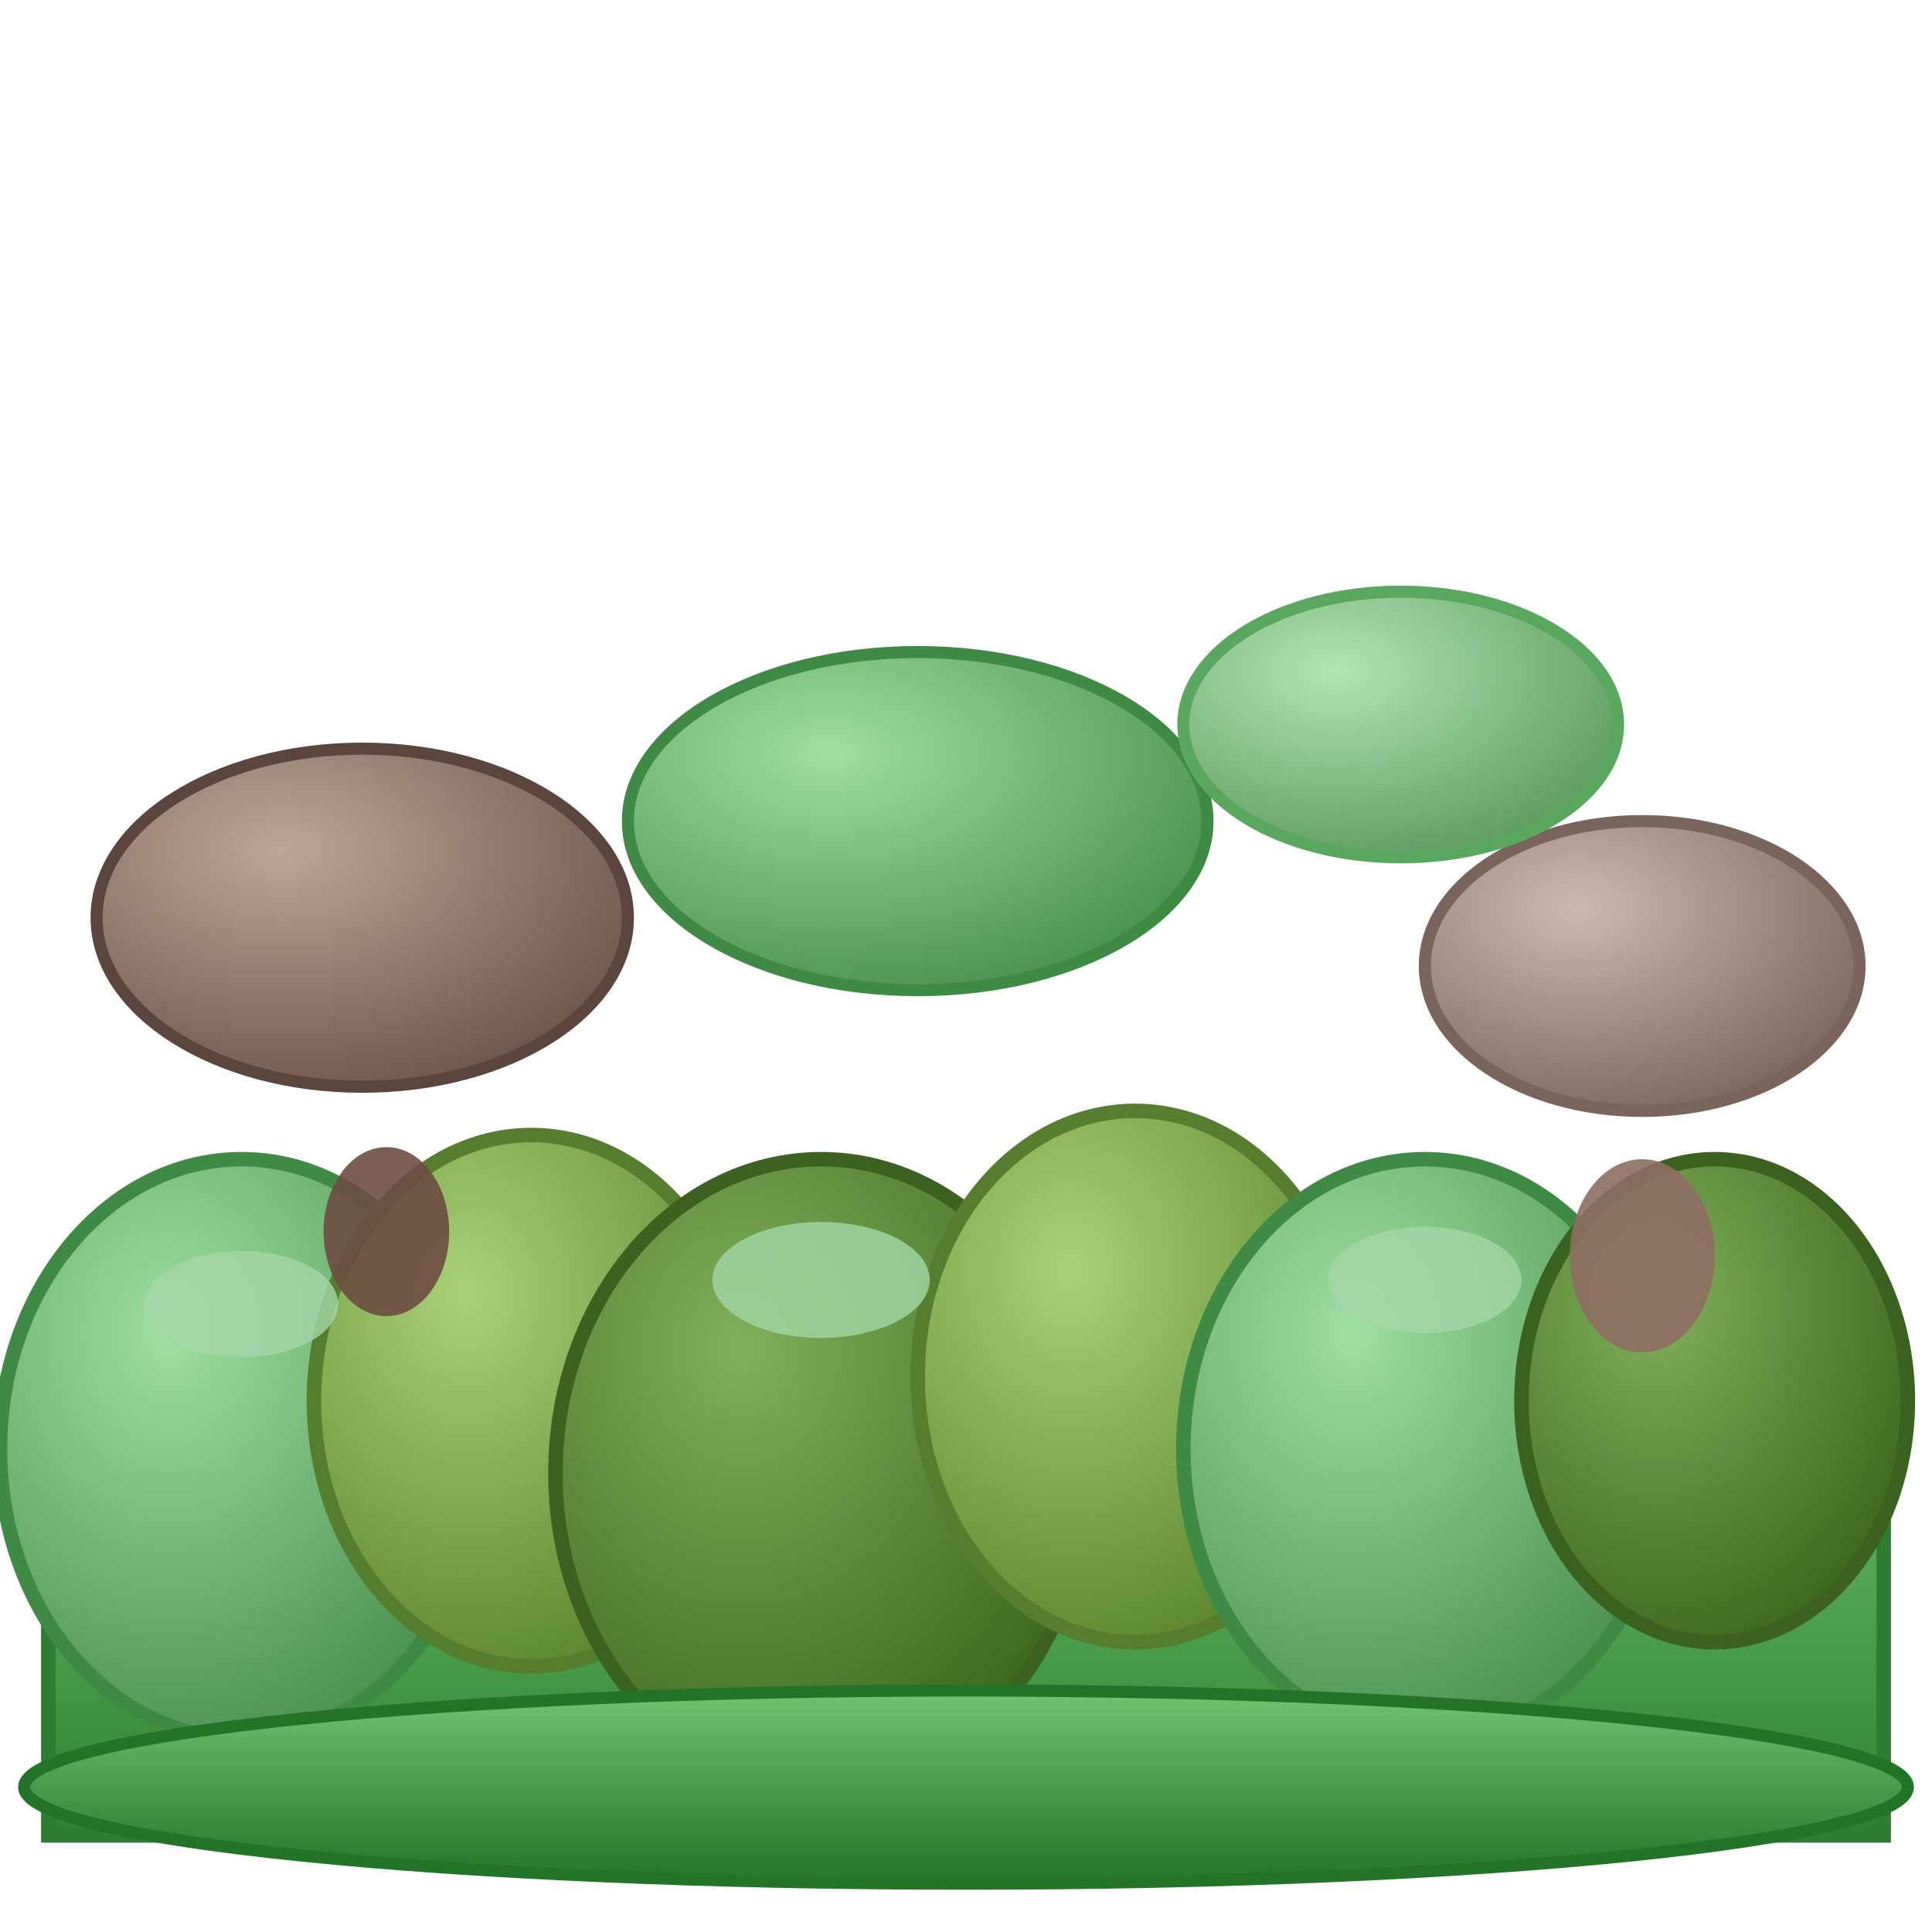
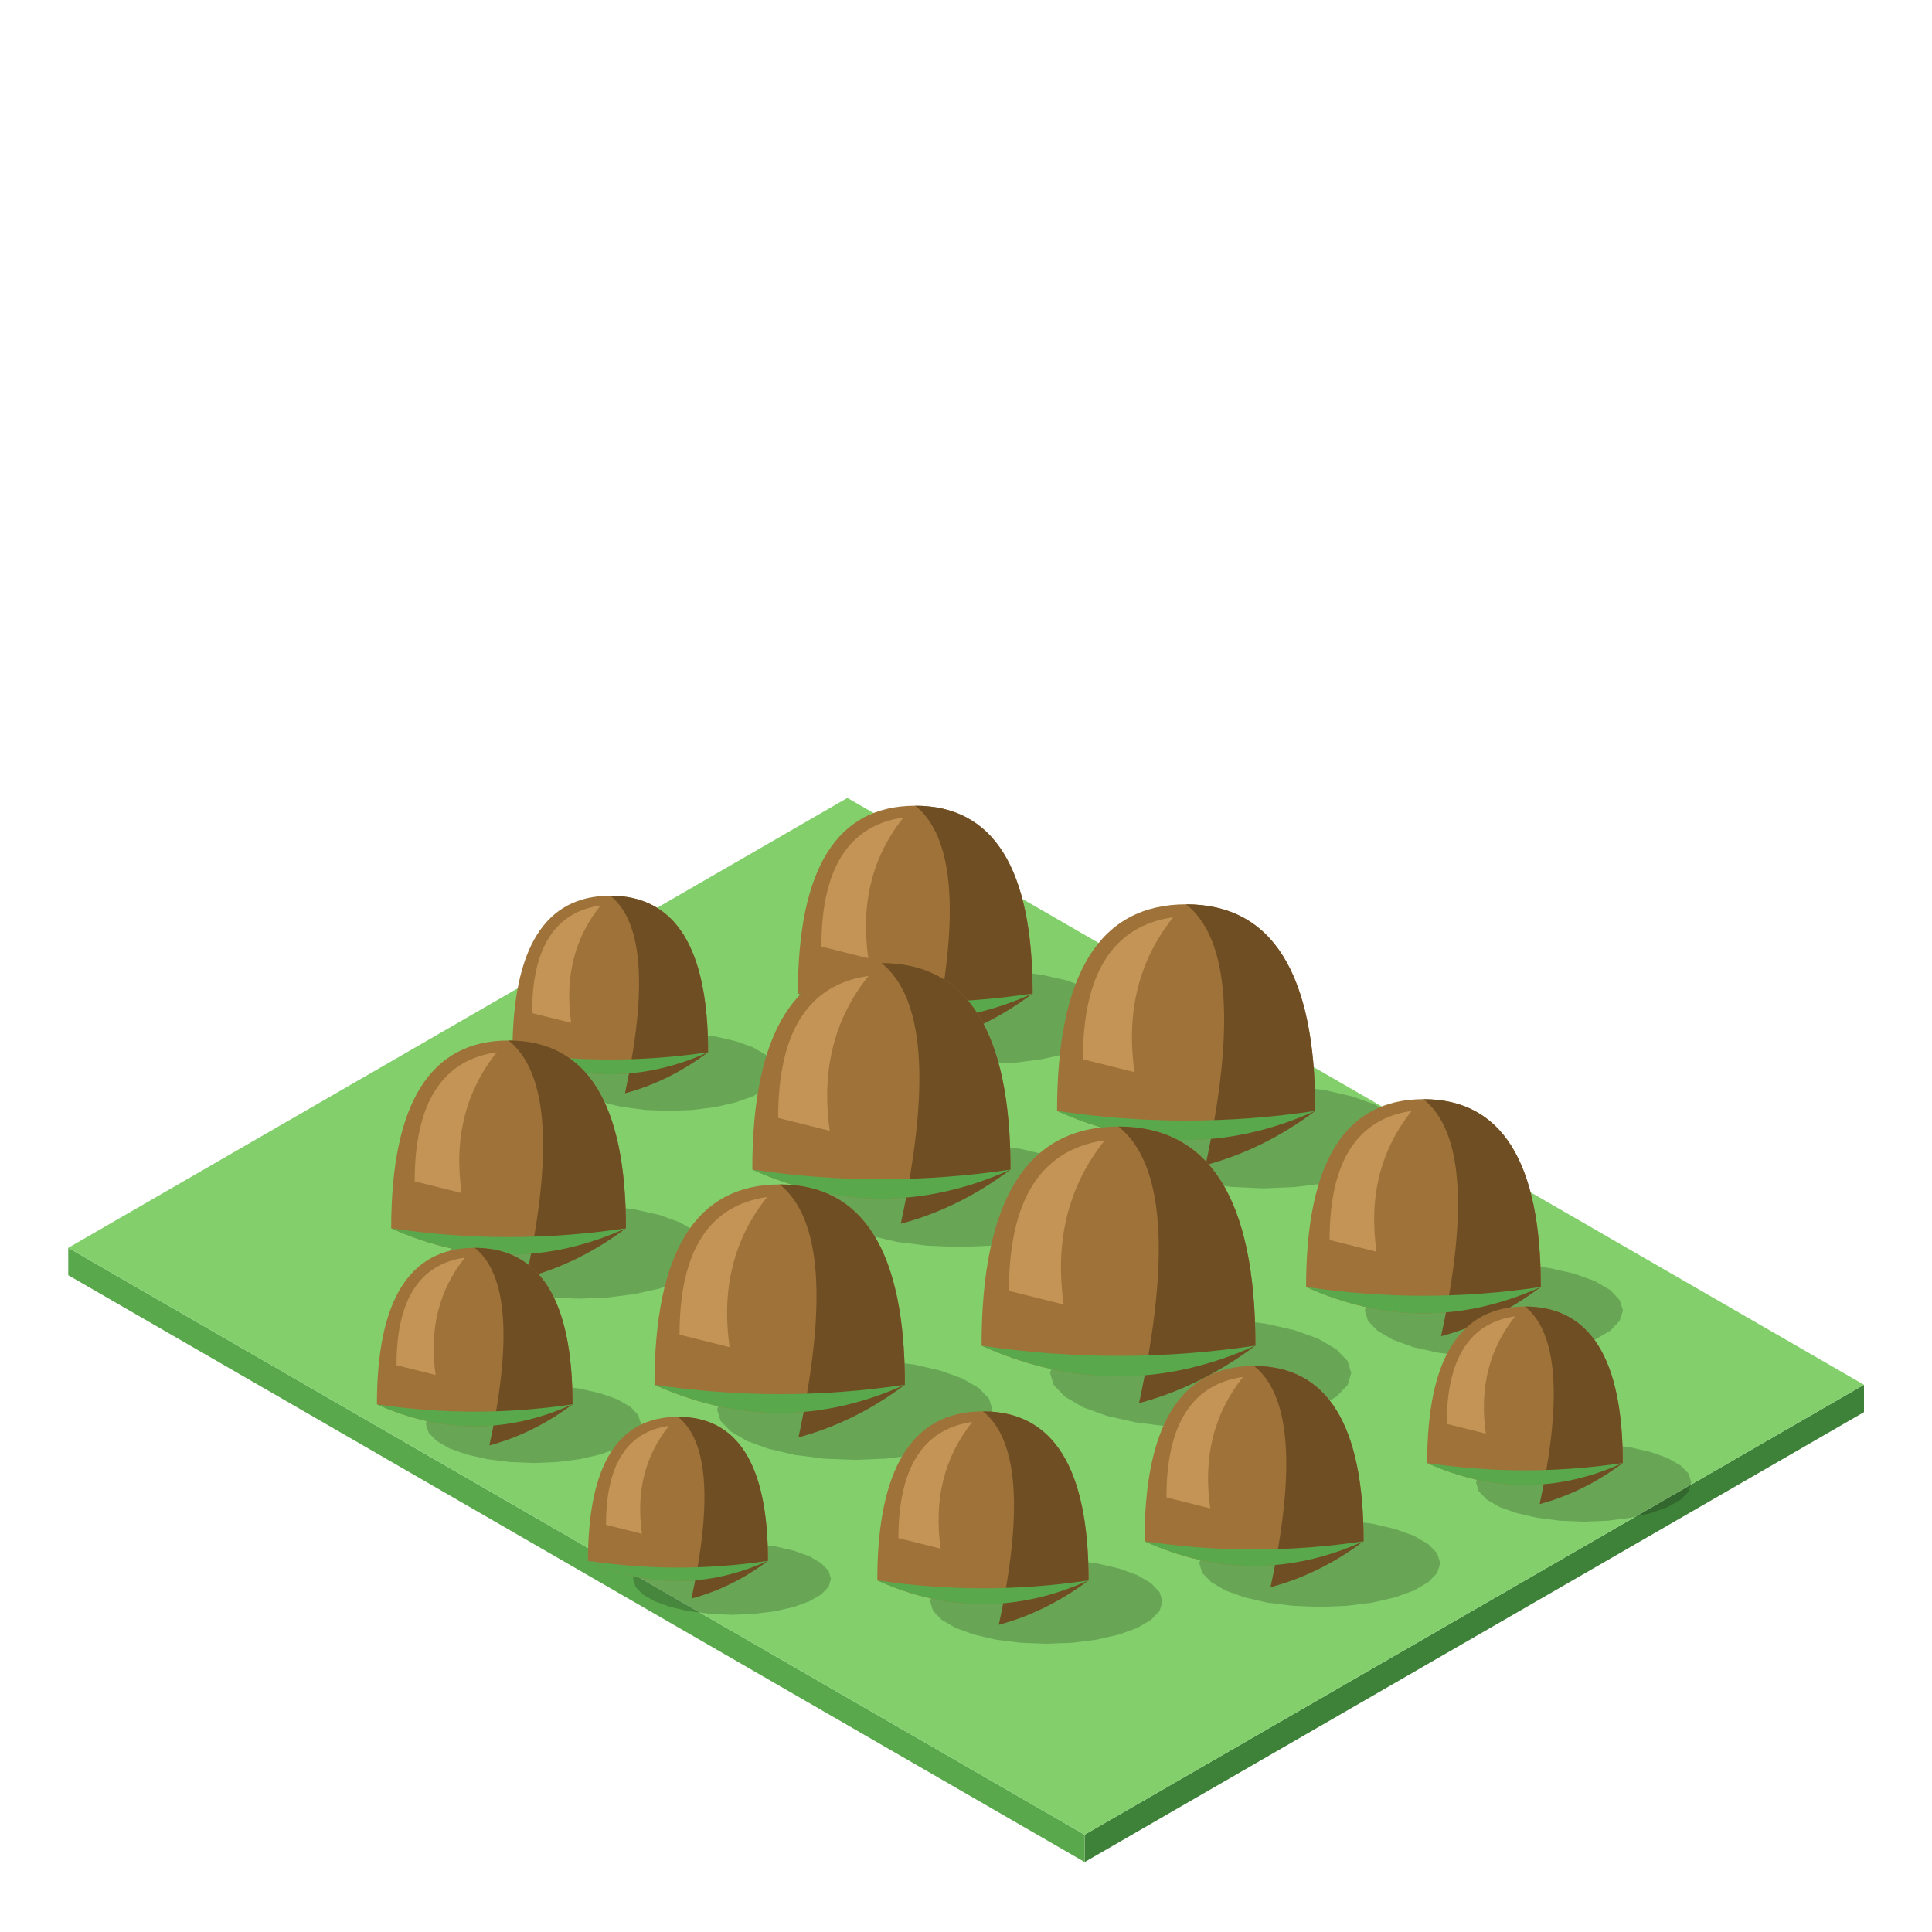
<svg xmlns="http://www.w3.org/2000/svg" viewBox="0 0 80 80">
-   <defs>
-     <linearGradient id="chSky" x1="0" y1="0" x2="0" y2="1">
-       <stop offset="0" stop-color="#7cd0f5" />
-       <stop offset="1" stop-color="#bfe9fb" />
-     </linearGradient>
-     <radialGradient id="chBrownA" cx="35%" cy="30%" r="80%">
-       <stop offset="0" stop-color="#bea596" />
-       <stop offset="1" stop-color="#6b5046" />
-     </radialGradient>
-     <radialGradient id="chBrownB" cx="35%" cy="30%" r="80%">
-       <stop offset="0" stop-color="#cdb9af" />
-       <stop offset="1" stop-color="#78625a" />
-     </radialGradient>
-     <radialGradient id="chGreenA" cx="35%" cy="30%" r="80%">
-       <stop offset="0" stop-color="#a0dea3" />
-       <stop offset="1" stop-color="#468c4b" />
-     </radialGradient>
-     <radialGradient id="chGreenB" cx="35%" cy="30%" r="80%">
-       <stop offset="0" stop-color="#b2e4b4" />
-       <stop offset="1" stop-color="#5a965d" />
-     </radialGradient>
-     <radialGradient id="chGreenC" cx="35%" cy="30%" r="80%">
-       <stop offset="0" stop-color="#aad278" />
-       <stop offset="1" stop-color="#558228" />
-     </radialGradient>
-     <radialGradient id="chGreenD" cx="35%" cy="30%" r="80%">
-       <stop offset="0" stop-color="#82af5a" />
-       <stop offset="1" stop-color="#376419" />
-     </radialGradient>
-     <linearGradient id="chGrass" x1="0" y1="0" x2="0" y2="1">
-       <stop offset="0" stop-color="#82d282" />
-       <stop offset="1" stop-color="#2d8232" />
-     </linearGradient>
-     <linearGradient id="chStrip" x1="0" y1="0" x2="0" y2="1">
-       <stop offset="0" stop-color="#73c373" />
-       <stop offset="1" stop-color="#237328" />
-     </linearGradient>
-   </defs>
-   <ellipse cx="15" cy="38" rx="11" ry="7" fill="url(#chBrownA)" stroke="#5c453d" stroke-width="0.5" />
-   <ellipse cx="68" cy="40" rx="9" ry="6" fill="url(#chBrownB)" stroke="#7a645c" stroke-width="0.5" />
-   <ellipse cx="38" cy="34" rx="12" ry="7" fill="url(#chGreenA)" stroke="#3f8a45" stroke-width="0.5" />
-   <ellipse cx="58" cy="30" rx="9" ry="5.5" fill="url(#chGreenB)" stroke="#5aa860" stroke-width="0.5" />
-   <path d="M 2 62 Q 10 42 20 60 Q 28 46 38 60 Q 46 44 56 61 Q 64 47 72 59 Q 76 50 78 62 L 78 76 L 2 76 Z" fill="url(#chGrass)" stroke="#2e7d32" stroke-width="0.6" />
-   <ellipse cx="10" cy="60" rx="10" ry="12" fill="url(#chGreenA)" stroke="#3f8a45" stroke-width="0.6" />
-   <ellipse cx="22" cy="58" rx="9" ry="11" fill="url(#chGreenC)" stroke="#557f2e" stroke-width="0.6" />
-   <ellipse cx="34" cy="61" rx="11" ry="13" fill="url(#chGreenD)" stroke="#3b6220" stroke-width="0.6" />
-   <ellipse cx="47" cy="57" rx="9" ry="11" fill="url(#chGreenC)" stroke="#557f2e" stroke-width="0.6" />
-   <ellipse cx="59" cy="60" rx="10" ry="12" fill="url(#chGreenA)" stroke="#3f8a45" stroke-width="0.6" />
-   <ellipse cx="71" cy="58" rx="8" ry="10" fill="url(#chGreenD)" stroke="#3b6220" stroke-width="0.6" />
-   <ellipse cx="10" cy="54" rx="4" ry="2.2" fill="#A5D6A7" opacity="0.8" />
-   <ellipse cx="34" cy="53" rx="4.5" ry="2.4" fill="#A5D6A7" opacity="0.8" />
-   <ellipse cx="59" cy="53" rx="4" ry="2.2" fill="#A5D6A7" opacity="0.8" />
-   <g opacity="0.9">
-     <ellipse cx="68" cy="52" rx="3" ry="4" fill="#8D6E63" />
-     <ellipse cx="16" cy="51" rx="2.6" ry="3.5" fill="#6D4C41" />
+   <g transform="translate(39.3 54.91) scale(0.81)">
+     <path d="M-38.11 -4L-5.2 -23L39.84 3L41.03 3.99L8.12 22.99L-36.91 -3.01Z" fill="#000000" opacity="0.2" />
+     <path d="M46.77 4.4L6.93 27.4L6.93 26L46.77 3Z" fill="#3e8138" />
+     <path d="M-45.03 -2.6L6.93 27.4L6.93 26L-45.03 -4Z" fill="#59a94c" />
+     <path d="M-5.2 -27L46.77 3L6.93 26L-45.03 -4Z" fill="#82cf6c" />
+     <path d="M8.47 -15.8L8.3 -15.27L7.81 -14.76L7.03 -14.3L5.98 -13.92L4.73 -13.64L3.34 -13.46L1.87 -13.4L0.4 -13.46L-1 -13.64L-2.25 -13.92L-3.29 -14.3L-4.08 -14.76L-4.57 -15.27L-4.73 -15.8L-4.57 -16.33L-4.08 -16.84L-3.29 -17.3L-2.25 -17.68L-1 -17.96L0.4 -18.14L1.87 -18.2L3.34 -18.14L4.73 -17.96L5.98 -17.68L7.03 -17.3L7.81 -16.84L8.3 -16.33Z" fill="#000000" opacity="0.2" />
+     <path d="M-7.73 -17Q-7.73 -26.6 -1.73 -26.6Q4.27 -26.6 4.27 -17Q-1.73 -14.3 -7.73 -17Z" fill="#9e7238" />
+     <path d="M-0.83 -14.48Q1.27 -24.2 -1.73 -26.6Q4.27 -26.6 4.27 -17Q1.87 -15.2 -0.83 -14.48Z" fill="#704e24" />
+     <path d="M-6.53 -19.4Q-6.53 -25.4 -2.33 -26Q-4.73 -23 -4.13 -18.8Z" fill="#c99a5a" opacity="0.85" />
+     <path d="M-7.73 -17Q-1.73 -14.3 4.27 -17Q-1.73 -16.1 -7.73 -17Z" fill="#59a94c" />
+     <path d="M-8.82 -13L-8.96 -12.55L-9.37 -12.13L-10.02 -11.75L-10.89 -11.44L-11.93 -11.2L-13.1 -11.05L-14.32 -11L-15.54 -11.05L-16.71 -11.2L-17.75 -11.44L-18.62 -11.75L-19.28 -12.13L-19.68 -12.55L-19.82 -13L-19.68 -13.45L-19.28 -13.87L-18.62 -14.25L-17.75 -14.56L-16.71 -14.8L-15.54 -14.95L-14.32 -15L-13.1 -14.95L-11.93 -14.8L-10.89 -14.56L-10.02 -14.25L-9.37 -13.87L-8.96 -13.45Z" fill="#000000" opacity="0.2" />
+     <path d="M-22.32 -14Q-22.32 -22 -17.32 -22Q-12.32 -22 -12.32 -14Q-17.32 -11.75 -22.32 -14Z" fill="#9e7238" />
+     <path d="M-16.57 -11.9Q-14.82 -20 -17.32 -22Q-12.32 -22 -12.32 -14Q-14.32 -12.5 -16.57 -11.9Z" fill="#704e24" />
+     <path d="M-21.32 -16Q-21.32 -21 -17.82 -21.5Q-19.82 -19 -19.32 -15.5Z" fill="#c99a5a" opacity="0.85" />
+     <path d="M-22.32 -14Q-17.32 -11.75 -12.32 -14Q-17.32 -13.25 -22.32 -14Z" fill="#59a94c" />
+     <path d="M23.34 -9.68L23.16 -9.09L22.63 -8.53L21.76 -8.03L20.61 -7.62L19.23 -7.3L17.7 -7.11L16.08 -7.04L14.47 -7.11L12.93 -7.3L11.56 -7.62L10.41 -8.03L9.54 -8.53L9.01 -9.09L8.82 -9.68L9.01 -10.27L9.54 -10.83L10.41 -11.33L11.56 -11.74L12.93 -12.06L14.47 -12.25L16.08 -12.32L17.7 -12.25L19.23 -12.06L20.61 -11.74L21.76 -11.33L22.63 -10.83L23.16 -10.27Z" fill="#000000" opacity="0.2" />
+     <path d="M5.52 -11Q5.52 -21.56 12.12 -21.56Q18.72 -21.56 18.72 -11Q12.12 -8.03 5.52 -11Z" fill="#9e7238" />
+     <path d="M13.11 -8.23Q15.42 -18.92 12.12 -21.56Q18.72 -21.56 18.72 -11Q16.08 -9.02 13.11 -8.23Z" fill="#704e24" />
+     <path d="M6.84 -13.64Q6.84 -20.24 11.46 -20.9Q8.82 -17.6 9.48 -12.98Z" fill="#c99a5a" opacity="0.85" />
+     <path d="M5.52 -11Q12.12 -8.03 18.72 -11Q12.12 -10.01 5.52 -11Z" fill="#59a94c" />
+     <path d="M7.76 -6.68L7.57 -6.09L7.04 -5.53L6.17 -5.03L5.02 -4.62L3.65 -4.3L2.11 -4.11L0.5 -4.04L-1.12 -4.11L-2.65 -4.3L-4.03 -4.62L-5.18 -5.03L-6.05 -5.53L-6.58 -6.09L-6.76 -6.68L-6.58 -7.27L-6.05 -7.83L-5.18 -8.33L-4.03 -8.74L-2.65 -9.06L-1.12 -9.25L0.5 -9.32L2.11 -9.25L3.65 -9.06L5.02 -8.74L6.17 -8.33L7.04 -7.83L7.57 -7.27Z" fill="#000000" opacity="0.2" />
+     <path d="M-10.06 -8Q-10.06 -18.56 -3.46 -18.56Q3.14 -18.56 3.14 -8Q-3.46 -5.03 -10.06 -8Z" fill="#9e7238" />
+     <path d="M-2.47 -5.23Q-0.16 -15.92 -3.46 -18.56Q3.14 -18.56 3.14 -8Q0.5 -6.02 -2.47 -5.23Z" fill="#704e24" />
+     <path d="M-8.74 -10.64Q-8.74 -17.24 -4.12 -17.9Q-6.76 -14.6 -6.1 -9.98Z" fill="#c99a5a" opacity="0.85" />
+     <path d="M-10.06 -8Q-3.46 -5.03 3.14 -8Q-3.46 -7.01 -10.06 -8Z" fill="#59a94c" />
+     <path d="M-12.32 -3.8L-12.48 -3.27L-12.97 -2.76L-13.76 -2.3L-14.8 -1.92L-16.05 -1.64L-17.45 -1.46L-18.92 -1.4L-20.39 -1.46L-21.78 -1.64L-23.03 -1.92L-24.08 -2.3L-24.86 -2.76L-25.35 -3.27L-25.52 -3.8L-25.35 -4.33L-24.86 -4.84L-24.08 -5.3L-23.03 -5.68L-21.78 -5.96L-20.39 -6.14L-18.92 -6.2L-17.45 -6.14L-16.05 -5.96L-14.8 -5.68L-13.76 -5.3L-12.97 -4.84L-12.48 -4.33Z" fill="#000000" opacity="0.2" />
+     <path d="M-28.52 -5Q-28.52 -14.6 -22.52 -14.6Q-16.52 -14.6 -16.52 -5Q-22.52 -2.3 -28.52 -5Z" fill="#9e7238" />
+     <path d="M-21.62 -2.48Q-19.52 -12.2 -22.52 -14.6Q-16.52 -14.6 -16.52 -5Q-18.92 -3.2 -21.62 -2.48Z" fill="#704e24" />
+     <path d="M-27.32 -7.4Q-27.32 -13.4 -23.12 -14Q-25.52 -11 -24.92 -6.8Z" fill="#c99a5a" opacity="0.85" />
+     <path d="M-28.52 -5Q-22.52 -2.3 -16.52 -5Q-22.52 -4.1 -28.52 -5Z" fill="#59a94c" />
+     <path d="M34.45 -0.8L34.28 -0.27L33.8 0.24L33.01 0.7L31.96 1.08L30.71 1.36L29.32 1.54L27.85 1.6L26.38 1.54L24.99 1.36L23.73 1.08L22.69 0.7L21.9 0.24L21.41 -0.27L21.25 -0.8L21.41 -1.33L21.9 -1.84L22.69 -2.3L23.73 -2.68L24.99 -2.96L26.38 -3.14L27.85 -3.2L29.32 -3.14L30.71 -2.96L31.96 -2.68L33.01 -2.3L33.8 -1.84L34.28 -1.33Z" fill="#000000" opacity="0.2" />
+     <path d="M18.25 -2Q18.25 -11.6 24.25 -11.6Q30.25 -11.6 30.25 -2Q24.25 0.7 18.25 -2Z" fill="#9e7238" />
+     <path d="M25.15 0.52Q27.25 -9.2 24.25 -11.6Q30.25 -11.6 30.25 -2Q27.85 -0.2 25.15 0.52Z" fill="#704e24" />
+     <path d="M19.45 -4.4Q19.45 -10.4 23.65 -11Q21.25 -8 21.85 -3.8Z" fill="#c99a5a" opacity="0.85" />
+     <path d="M18.25 -2Q24.25 0.7 30.25 -2Q24.25 -1.1 18.25 -2Z" fill="#59a94c" />
+     <path d="M20.56 2.4L20.37 3.02L19.8 3.61L18.88 4.15L17.66 4.59L16.2 4.92L14.57 5.13L12.86 5.2L11.15 5.13L9.52 4.92L8.06 4.59L6.84 4.15L5.92 3.61L5.35 3.02L5.16 2.4L5.35 1.78L5.92 1.19L6.84 0.65L8.06 0.21L9.52 -0.12L11.15 -0.33L12.86 -0.4L14.57 -0.33L16.2 -0.12L17.66 0.21L18.88 0.65L19.8 1.19L20.37 1.78Z" fill="#000000" opacity="0.2" />
+     <path d="M1.66 1Q1.66 -10.2 8.66 -10.2Q15.66 -10.2 15.66 1Q8.66 4.15 1.66 1Z" fill="#9e7238" />
+     <path d="M9.71 3.94Q12.16 -7.4 8.66 -10.2Q15.66 -10.2 15.66 1Q12.86 3.1 9.71 3.94Z" fill="#704e24" />
+     <path d="M3.06 -1.8Q3.06 -8.8 7.96 -9.5Q5.16 -6 5.86 -1.1Z" fill="#c99a5a" opacity="0.85" />
+     <path d="M1.66 1Q8.66 4.15 15.66 1Q8.66 2.05 1.66 1Z" fill="#59a94c" />
+     <path d="M2.22 4.28L2.04 4.85L1.52 5.39L0.68 5.88L-0.43 6.28L-1.77 6.59L-3.25 6.78L-4.82 6.84L-6.39 6.78L-7.87 6.59L-9.21 6.28L-10.32 5.88L-11.16 5.39L-11.68 4.85L-11.86 4.28L-11.68 3.71L-11.16 3.17L-10.32 2.68L-9.21 2.28L-7.87 1.97L-6.39 1.78L-4.82 1.72L-3.25 1.78L-1.77 1.97L-0.43 2.28L0.68 2.68L1.52 3.17L2.04 3.71Z" fill="#000000" opacity="0.2" />
+     <path d="M-15.06 3Q-15.06 -7.24 -8.66 -7.24Q-2.26 -7.24 -2.26 3Q-8.66 5.88 -15.06 3Z" fill="#9e7238" />
+     <path d="M-7.7 5.69Q-5.46 -4.68 -8.66 -7.24Q-2.26 -7.24 -2.26 3Q-4.82 4.92 -7.7 5.69Z" fill="#704e24" />
+     <path d="M-13.78 0.44Q-13.78 -5.96 -9.3 -6.6Q-11.86 -3.4 -11.22 1.08Z" fill="#c99a5a" opacity="0.85" />
+     <path d="M-15.06 3Q-8.66 5.88 -2.26 3Q-8.66 3.96 -15.06 3Z" fill="#59a94c" />
+     <path d="M-15.75 5L-15.89 5.45L-16.29 5.87L-16.95 6.25L-17.82 6.56L-18.86 6.8L-20.02 6.95L-21.25 7L-22.47 6.95L-23.64 6.8L-24.68 6.56L-25.55 6.25L-26.2 5.87L-26.61 5.45L-26.75 5L-26.61 4.55L-26.2 4.13L-25.55 3.75L-24.68 3.44L-23.64 3.2L-22.47 3.05L-21.25 3L-20.02 3.05L-18.86 3.2L-17.82 3.44L-16.95 3.75L-16.29 4.13L-15.89 4.55Z" fill="#000000" opacity="0.2" />
+     <path d="M-29.25 4Q-29.25 -4 -24.25 -4Q-19.25 -4 -19.25 4Q-24.25 6.25 -29.25 4Z" fill="#9e7238" />
+     <path d="M-23.5 6.1Q-21.75 -2 -24.25 -4Q-19.25 -4 -19.25 4Q-21.25 5.5 -23.5 6.1Z" fill="#704e24" />
+     <path d="M-28.25 2Q-28.25 -3 -24.75 -3.5Q-26.75 -1 -26.25 2.5Z" fill="#c99a5a" opacity="0.85" />
+     <path d="M-29.25 4Q-24.25 6.25 -19.25 4Q-24.25 4.75 -29.25 4Z" fill="#59a94c" />
+     <path d="M37.94 8L37.81 8.45L37.4 8.87L36.74 9.25L35.87 9.56L34.83 9.8L33.67 9.95L32.44 10L31.22 9.95L30.06 9.8L29.02 9.56L28.14 9.25L27.49 8.87L27.08 8.45L26.94 8L27.08 7.55L27.49 7.13L28.14 6.75L29.02 6.44L30.06 6.2L31.22 6.05L32.44 6L33.67 6.05L34.83 6.2L35.87 6.44L36.74 6.75L37.4 7.13L37.81 7.55Z" fill="#000000" opacity="0.2" />
+     <path d="M24.44 7Q24.44 -1 29.44 -1Q34.44 -1 34.44 7Q29.44 9.25 24.44 7Z" fill="#9e7238" />
+     <path d="M30.19 9.1Q31.94 1 29.44 -1Q34.44 -1 34.44 7Q32.44 8.5 30.19 9.1Z" fill="#704e24" />
+     <path d="M25.44 5Q25.44 0 28.94 -0.5Q26.94 2 27.44 5.5Z" fill="#c99a5a" opacity="0.85" />
+     <path d="M24.44 7Q29.44 9.25 34.44 7Q29.44 7.75 24.44 7Z" fill="#59a94c" />
+     <path d="M25.11 12.12L24.95 12.62L24.5 13.09L23.76 13.52L22.79 13.87L21.62 14.14L20.32 14.3L18.95 14.36L17.58 14.3L16.28 14.14L15.11 13.87L14.13 13.52L13.4 13.09L12.94 12.62L12.79 12.12L12.94 11.62L13.4 11.15L14.13 10.72L15.11 10.37L16.28 10.1L17.58 9.94L18.95 9.88L20.32 9.94L21.62 10.1L22.79 10.37L23.76 10.72L24.5 11.15L24.95 11.62Z" fill="#000000" opacity="0.2" />
+     <path d="M9.99 11Q9.99 2.04 15.59 2.04Q21.19 2.04 21.19 11Q15.59 13.52 9.99 11Z" fill="#9e7238" />
+     <path d="M16.43 13.35Q18.39 4.28 15.59 2.04Q21.19 2.04 21.19 11Q18.95 12.68 16.43 13.35Z" fill="#704e24" />
+     <path d="M11.11 8.76Q11.11 3.16 15.03 2.6Q12.79 5.4 13.35 9.32Z" fill="#c99a5a" opacity="0.85" />
+     <path d="M9.99 11Q15.59 13.52 21.19 11Q15.59 11.84 9.99 11Z" fill="#59a94c" />
+     <path d="M-6.04 12.92L-6.16 13.33L-6.54 13.72L-7.14 14.07L-7.94 14.36L-8.9 14.58L-9.97 14.71L-11.1 14.76L-12.22 14.71L-13.29 14.58L-14.25 14.36L-15.05 14.07L-15.66 13.72L-16.03 13.33L-16.16 12.92L-16.03 12.51L-15.66 12.12L-15.05 11.77L-14.25 11.48L-13.29 11.26L-12.22 11.13L-11.1 11.08L-9.97 11.13L-8.9 11.26L-7.94 11.48L-7.14 11.77L-6.54 12.12L-6.16 12.51Z" fill="#000000" opacity="0.2" />
+     <path d="M-18.46 12Q-18.46 4.64 -13.86 4.64Q-9.26 4.64 -9.26 12Q-13.86 14.07 -18.46 12Z" fill="#9e7238" />
+     <path d="M-13.17 13.93Q-11.56 6.48 -13.86 4.64Q-9.26 4.64 -9.26 12Q-11.1 13.38 -13.17 13.93Z" fill="#704e24" />
+     <path d="M-17.54 10.16Q-17.54 5.56 -14.32 5.1Q-16.16 7.4 -15.7 10.62Z" fill="#c99a5a" opacity="0.85" />
+     <path d="M-18.46 12Q-13.86 14.07 -9.26 12Q-13.86 12.69 -18.46 12Z" fill="#59a94c" />
+     <path d="M10.91 14.08L10.76 14.56L10.32 15.02L9.62 15.43L8.68 15.77L7.55 16.03L6.29 16.19L4.97 16.24L3.65 16.19L2.39 16.03L1.27 15.77L0.33 15.43L-0.38 15.02L-0.82 14.56L-0.97 14.08L-0.82 13.6L-0.38 13.14L0.33 12.73L1.27 12.39L2.39 12.13L3.65 11.97L4.97 11.92L6.29 11.97L7.55 12.13L8.68 12.39L9.62 12.73L10.32 13.14L10.76 13.6Z" fill="#000000" opacity="0.2" />
+     <path d="M-3.67 13Q-3.67 4.36 1.73 4.36Q7.13 4.36 7.13 13Q1.73 15.43 -3.67 13Z" fill="#9e7238" />
+     <path d="M2.54 15.27Q4.43 6.52 1.73 4.36Q7.13 4.36 7.13 13Q4.97 14.62 2.54 15.27Z" fill="#704e24" />
+     <path d="M-2.59 10.84Q-2.59 5.44 1.19 4.9Q-0.97 7.6 -0.43 11.38Z" fill="#c99a5a" opacity="0.85" />
+     <path d="M-3.67 13Q1.73 15.43 7.13 13Q1.73 13.81 -3.67 13Z" fill="#59a94c" />
  </g>
-   <ellipse cx="40" cy="74" rx="39" ry="4" fill="url(#chStrip)" stroke="#237328" stroke-width="0.5" />
</svg>
